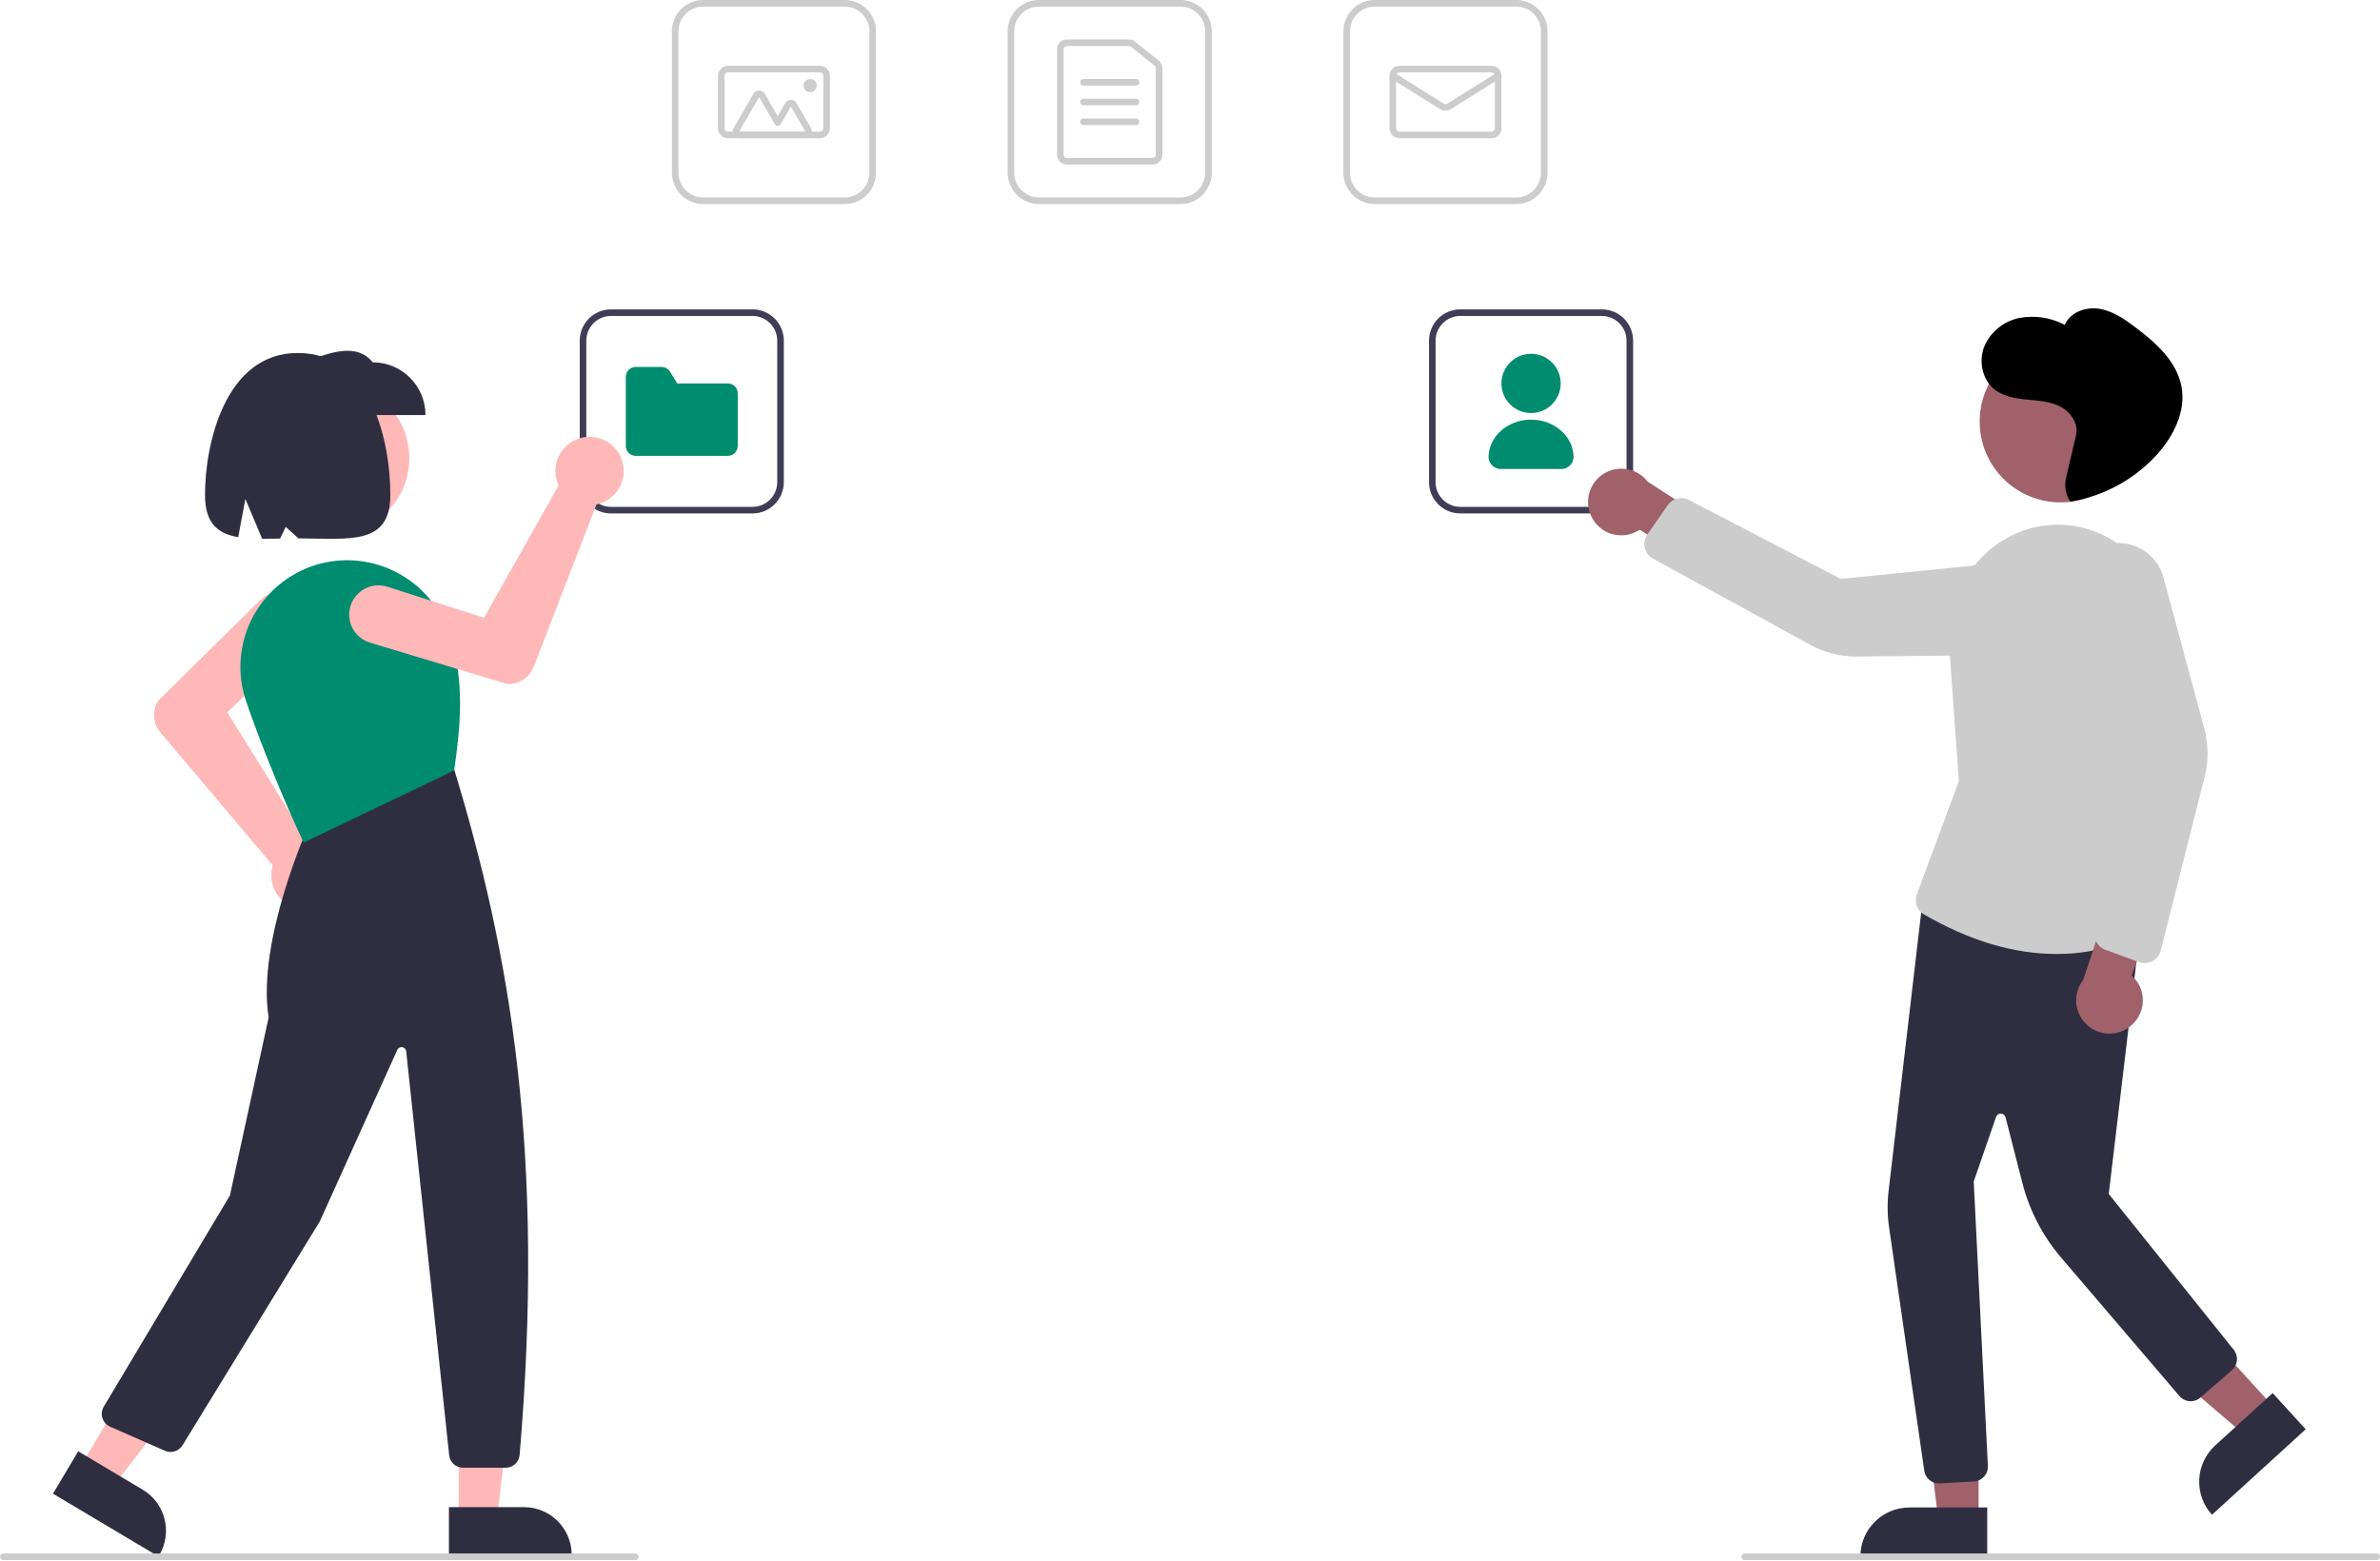
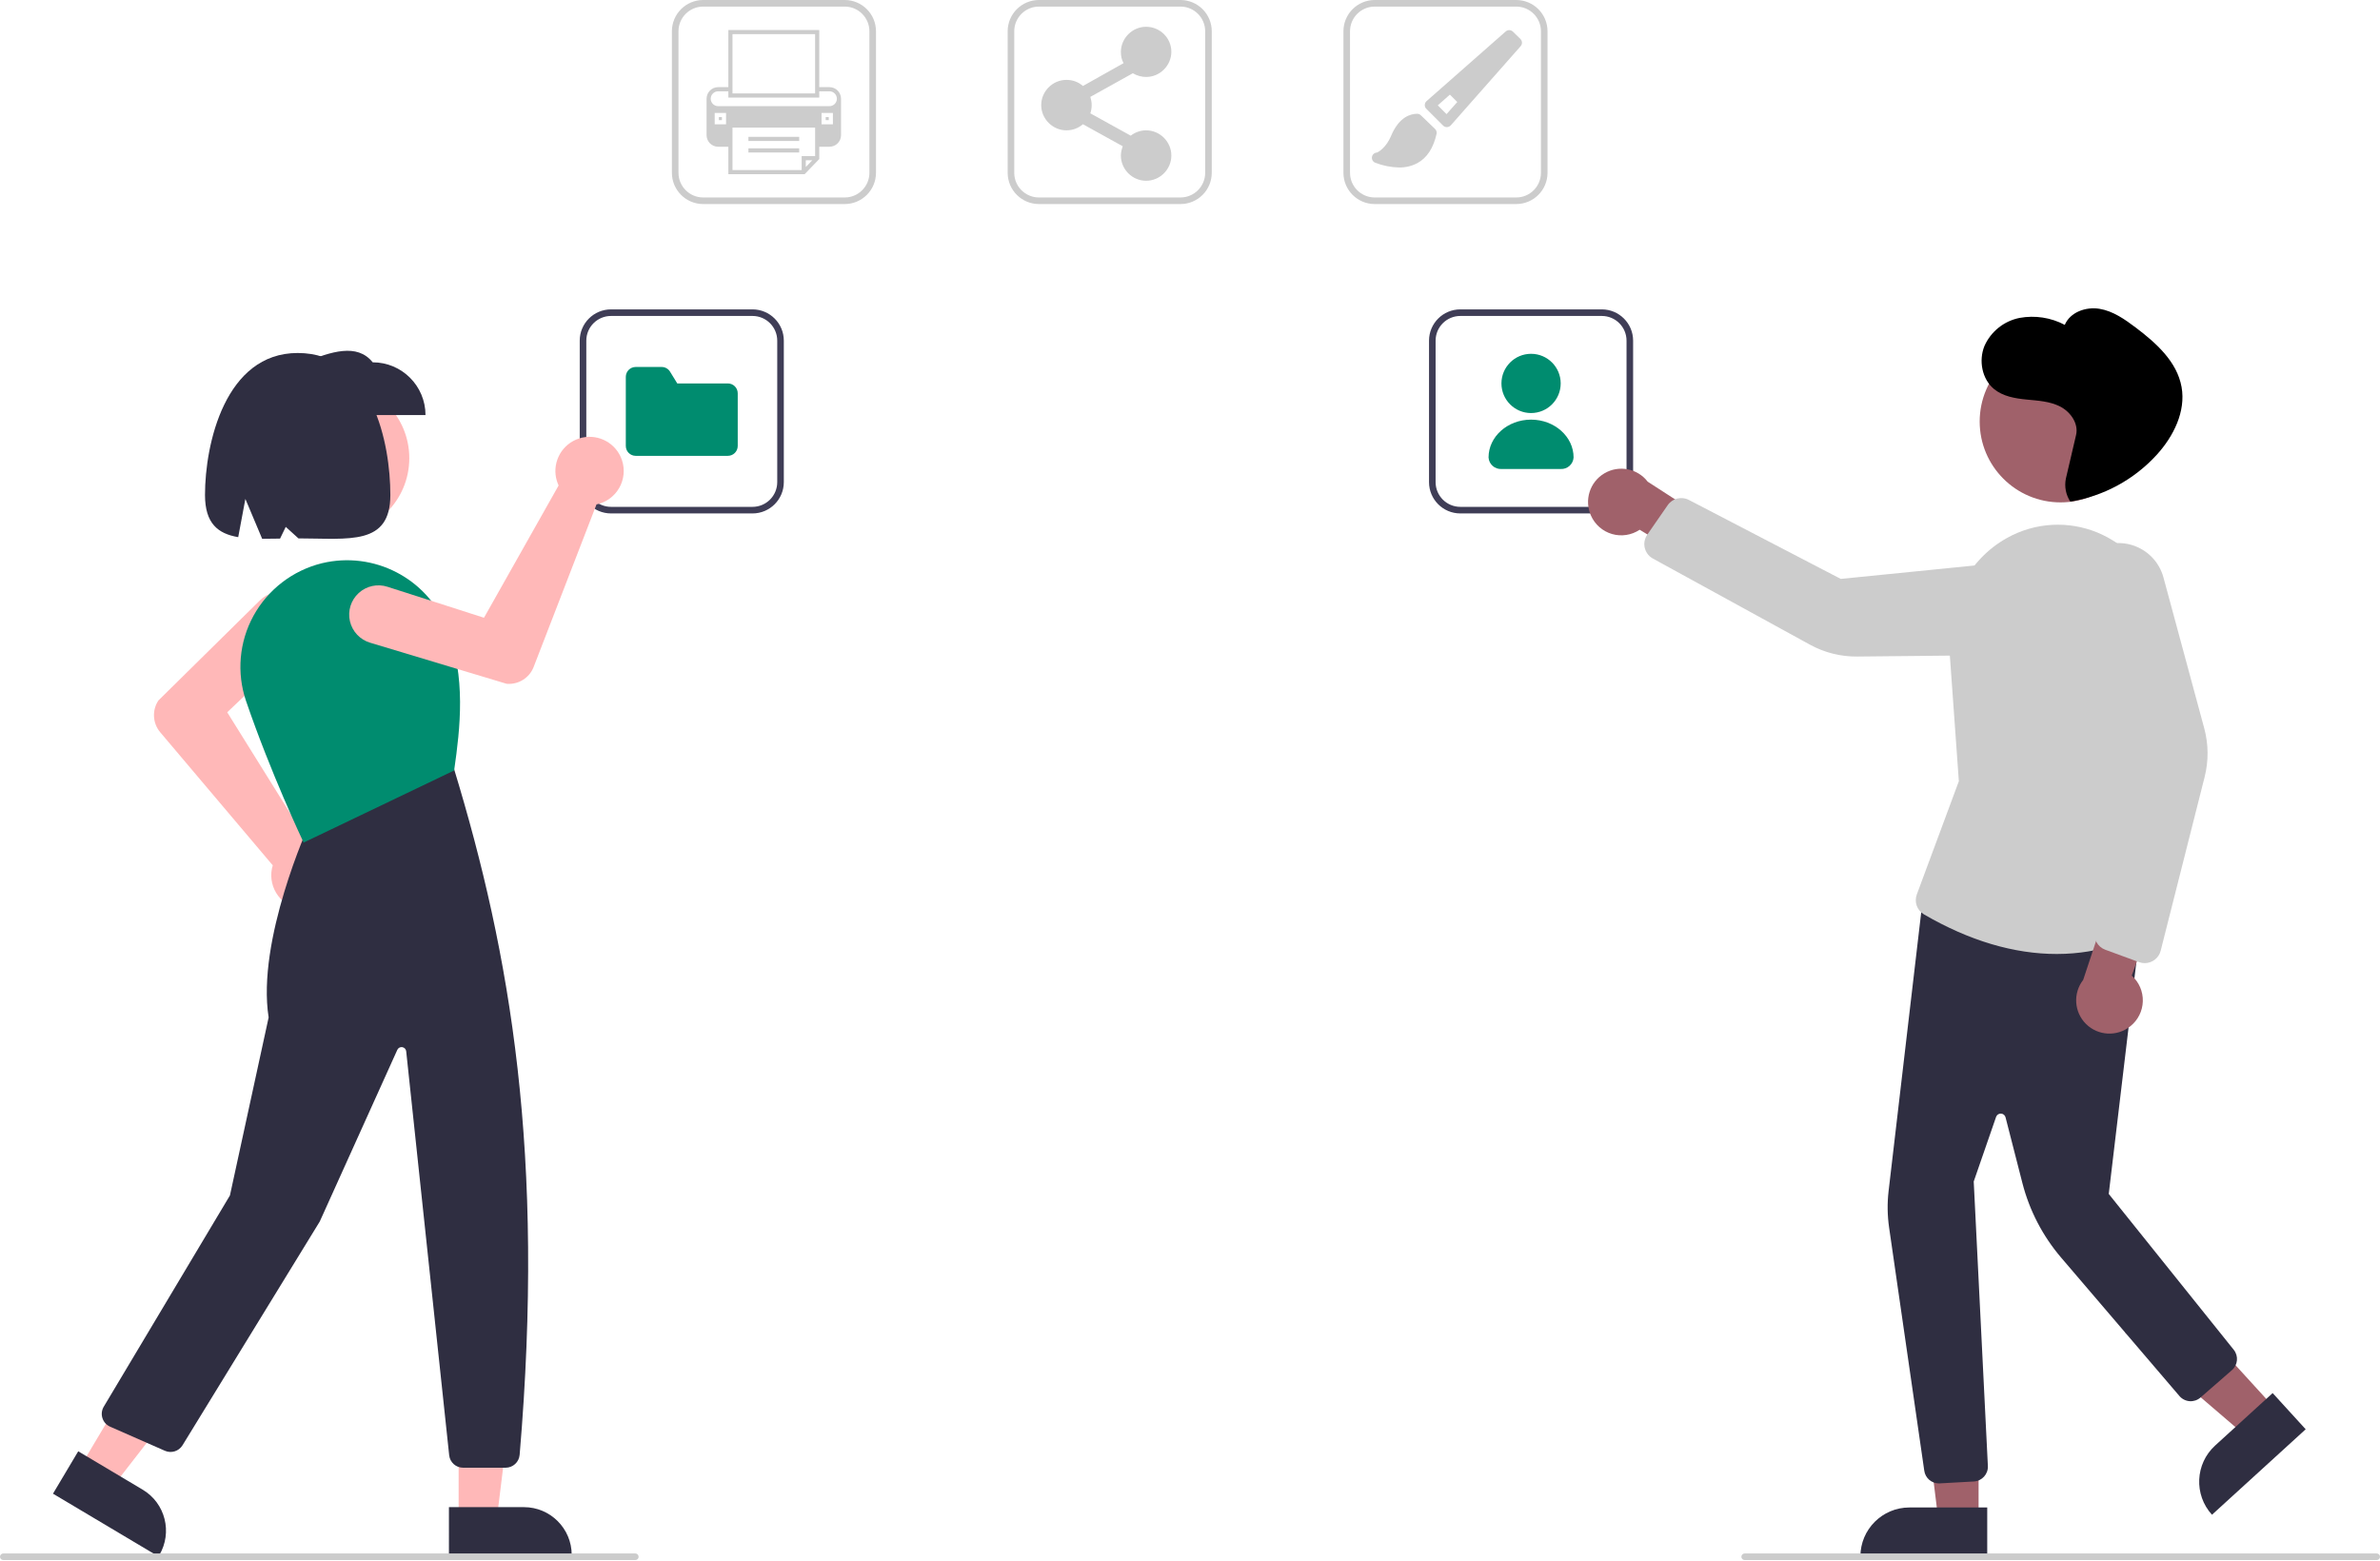
- <svg xmlns="http://www.w3.org/2000/svg" id="e4873513-a385-46f5-8975-09ea43285dc9" data-name="Layer 1" width="723" height="474" viewBox="0 0 723 474">
-   <path d="M597.11,275h-43a9.511,9.511,0,0,1-9.5-9.5v-43a9.511,9.511,0,0,1,9.5-9.5h43a9.511,9.511,0,0,1,9.5,9.5v43A9.511,9.511,0,0,1,597.11,275Zm-43-60a7.508,7.508,0,0,0-7.5,7.5v43a7.508,7.508,0,0,0,7.5,7.5h43a7.508,7.508,0,0,0,7.5-7.5v-43a7.508,7.508,0,0,0-7.5-7.5Z" transform="translate(-238.5 -213)" fill="#ccc" />
-   <path d="M588.61,263h-26a3.003,3.003,0,0,1-3-3V228a3.003,3.003,0,0,1,3-3h18.839a3.007,3.007,0,0,1,1.879.662l7.16,5.754a2.984,2.984,0,0,1,1.121,2.338V260A3.003,3.003,0,0,1,588.61,263Zm-26-36a1.001,1.001,0,0,0-1,1v32a1.001,1.001,0,0,0,1,1h26a1.001,1.001,0,0,0,1-1V233.754a.995.995,0,0,0-.374-.779l-7.161-5.754a1.002,1.002,0,0,0-.626-.22Z" transform="translate(-238.5 -213)" fill="#ccc" />
-   <path d="M583.61,239h-16a1,1,0,0,1,0-2h16a1,1,0,0,1,0,2Z" transform="translate(-238.5 -213)" fill="#ccc" />
-   <path d="M583.61,245h-16a1,1,0,0,1,0-2h16a1,1,0,0,1,0,2Z" transform="translate(-238.5 -213)" fill="#ccc" />
-   <path d="M583.61,251h-16a1,1,0,0,1,0-2h16a1,1,0,0,1,0,2Z" transform="translate(-238.5 -213)" fill="#ccc" />
-   <path d="M699.11,275h-43a9.511,9.511,0,0,1-9.5-9.5v-43a9.511,9.511,0,0,1,9.5-9.5h43a9.511,9.511,0,0,1,9.5,9.5v43A9.511,9.511,0,0,1,699.11,275Zm-43-60a7.508,7.508,0,0,0-7.5,7.5v43a7.508,7.508,0,0,0,7.5,7.5h43a7.508,7.508,0,0,0,7.5-7.5v-43a7.508,7.508,0,0,0-7.5-7.5Z" transform="translate(-238.5 -213)" fill="#ccc" />
-   <path d="M691.61,255h-28a3.003,3.003,0,0,1-3-3V236a3.003,3.003,0,0,1,3-3h28a3.003,3.003,0,0,1,3,3v16A3.003,3.003,0,0,1,691.61,255Zm-28-20a1.001,1.001,0,0,0-1,1v16a1.001,1.001,0,0,0,1,1h28a1.001,1.001,0,0,0,1-1V236a1.001,1.001,0,0,0-1-1Z" transform="translate(-238.5 -213)" fill="#ccc" />
-   <path d="M677.61,246.638a3.004,3.004,0,0,1-1.59-.453L661.08,236.848a1,1,0,0,1,1.061-1.696l14.94,9.337a1.006,1.006,0,0,0,1.06,0l14.939-9.337a1,1,0,0,1,1.061,1.696l-14.939,9.337A3.004,3.004,0,0,1,677.61,246.638Z" transform="translate(-238.5 -213)" fill="#ccc" />
-   <path d="M495.11,275h-43a9.511,9.511,0,0,1-9.5-9.5v-43a9.511,9.511,0,0,1,9.5-9.5h43a9.511,9.511,0,0,1,9.5,9.5v43A9.511,9.511,0,0,1,495.11,275Zm-43-60a7.508,7.508,0,0,0-7.5,7.5v43a7.508,7.508,0,0,0,7.5,7.5h43a7.508,7.508,0,0,0,7.5-7.5v-43a7.508,7.508,0,0,0-7.5-7.5Z" transform="translate(-238.5 -213)" fill="#ccc" />
-   <path d="M487.61,255h-28a3.003,3.003,0,0,1-3-3V236a3.003,3.003,0,0,1,3-3h28a3.003,3.003,0,0,1,3,3v16A3.003,3.003,0,0,1,487.61,255Zm-28-20a1.001,1.001,0,0,0-1,1v16a1.001,1.001,0,0,0,1,1h28a1.001,1.001,0,0,0,1-1V236a1.001,1.001,0,0,0-1-1Z" transform="translate(-238.5 -213)" fill="#ccc" />
-   <path d="M483.172,255h-20.124a2,2,0,0,1-1.732-3l6.062-10.5a2,2,0,0,1,3.464,0l3.915,6.781,2.268-3.929a2,2,0,0,1,3.464,0L484.905,252a2,2,0,0,1-1.732,3Zm0-2h0l-4.415-7.647-3.134,5.429a1.0 1,0,0,1-.866.5h0a1.0 1,0,0,1-.866-.5L469.11,242.5l-6.062,10.5Z" transform="translate(-238.5 -213)" fill="#ccc" />
-   <circle cx="246.11" cy="26" r="2" fill="#ccc" />
-   <path d="M467.11,369h-43a9.511,9.511,0,0,1-9.5-9.5v-43a9.511,9.511,0,0,1,9.5-9.5h43a9.511,9.511,0,0,1,9.5,9.5v43A9.511,9.511,0,0,1,467.11,369Zm-43-60a7.508,7.508,0,0,0-7.5,7.5v43a7.508,7.508,0,0,0,7.5,7.5h43a7.508,7.508,0,0,0,7.5-7.5v-43a7.508,7.508,0,0,0-7.5-7.5Z" transform="translate(-238.5 -213)" fill="#3f3d56" />
-   <path d="M459.61,351.5h-28a3.003,3.003,0,0,1-3-3v-21a3.003,3.003,0,0,1,3-3h7.882a2.981,2.981,0,0,1,2.555,1.427L444.246,329.5h15.364a3.003,3.003,0,0,1,3,3v16A3.003,3.003,0,0,1,459.61,351.5Z" transform="translate(-238.5 -213)" fill="#008c6f" />
-   <circle cx="101.165" cy="139.21" r="23.172" fill="#ffb8b8" />
-   <path d="M331.299,489.32q-.438,0-.879-.039a10.38,10.38,0,0,1-9.316-12.374,9.716,9.716,0,0,1,.255-.987L287.158,435.473a8.061,8.061,0,0,1-.561-9.608l.062-.076,30.784-30.354a8.899,8.899,0,1,1,12.378,12.786l-22.295,21.196,24.408,39.175a9.878,9.878,0,0,1,1.377.17,10.38,10.38,0,0,1-2.012,20.559Z" transform="translate(-238.5 -213)" fill="#ffb8b8" />
-   <polygon points="139.328 461.701 150.895 461.701 156.397 417.088 139.326 417.089 139.328 461.701" fill="#ffb8b8" />
-   <path d="M374.878,670.925l22.778-.001h.001A14.516,14.516,0,0,1,412.173,685.44v.472l-37.294.001Z" transform="translate(-238.5 -213)" fill="#2f2e41" />
-   <polygon points="24.366 445.71 34.304 451.627 61.857 416.11 47.189 407.377 24.366 445.71" fill="#ffb8b8" />
-   <path d="M262.263,653.956l19.572,11.653.001 0a14.516,14.516,0,0,1,5.046,19.899l-.241.405-32.044-19.079Z" transform="translate(-238.5 -213)" fill="#2f2e41" />
-   <path d="M392.124,658.944h-12.952a4.238,4.238,0,0,1-4.221-3.797l-13.057-122.737a1.415,1.415,0,0,0-2.697-.433L335.641,584.135l-41.704,68.003a4.266,4.266,0,0,1-5.329,1.666l-16.66-7.33a4.247,4.247,0,0,1-1.935-6.064l38.337-64.192,11.758-54.085c-3.698-23.455,12.155-58.326,12.316-58.676l.079-.17L376.17,446.218l.219.268C393.61,503,404.104,563.818,396.356,655.054A4.274,4.274,0,0,1,392.124,658.944Z" transform="translate(-238.5 -213)" fill="#2f2e41" />
-   <path d="M330.743,469.001l-.203-.427c-.097-.205-9.807-20.684-17.292-42.571a32.285,32.285,0,0,1,2.239-25.873,32.637,32.637,0,0,1,20.813-16.004h0a32.677,32.677,0,0,1,37.928,19.57c5.937,14.847,4.045,30.695,2.264,43.157l-.035.25-.227.109Z" transform="translate(-238.5 -213)" fill="#008c6f" />
-   <path d="M367.76,339.12H330.966V323.082c8.076-3.208,15.978-5.937,20.756,0a16.038,16.038,0,0,1,16.038,16.038Z" transform="translate(-238.5 -213)" fill="#2f2e41" />
-   <path d="M328.929,320.252c-21.996,0-28.153,27.571-28.153,43.126,0,8.674,3.923,11.777,10.088,12.827l2.177-11.611,5.099,12.111c1.732.009,3.551-.025,5.437-.06l1.729-3.56,3.855,3.496c15.441.023,27.921,2.274,27.921-13.203C357.081,347.823,351.682,320.252,328.929,320.252Z" transform="translate(-238.5 -213)" fill="#2f2e41" />
-   <path d="M426.699,351.109q.21.384.388.79a10.38,10.38,0,0,1-6.393,14.109,9.723,9.723,0,0,1-.988.25l-19.099,49.405a8.061,8.061,0,0,1-8.163,5.099l-.096-.018-41.397-12.462a8.899,8.899,0,1,1,5.286-16.993l29.29,9.404,22.676-40.202a9.877,9.877,0,0,1-.511-1.289,10.38,10.38,0,0,1,19.007-8.091Z" transform="translate(-238.5 -213)" fill="#ffb8b8" />
-   <path d="M725.11,369h-43a9.511,9.511,0,0,1-9.5-9.5v-43a9.511,9.511,0,0,1,9.5-9.5h43a9.511,9.511,0,0,1,9.5,9.5v43A9.511,9.511,0,0,1,725.11,369Zm-43-60a7.508,7.508,0,0,0-7.5,7.5v43a7.508,7.508,0,0,0,7.5,7.5h43a7.508,7.508,0,0,0,7.5-7.5v-43a7.508,7.508,0,0,0-7.5-7.5Z" transform="translate(-238.5 -213)" fill="#3f3d56" />
-   <path d="M703.61,338.5a9,9,0,1,1,9-9A9.01,9.01,0,0,1,703.61,338.5Z" transform="translate(-238.5 -213)" fill="#008c6f" />
-   <path d="M712.596,355.5H694.624a3.739,3.739,0,0,1-3.931-3.5c0-6.341,5.794-11.5,12.917-11.5s12.917,5.159,12.917,11.5A3.739,3.739,0,0,1,712.596,355.5Z" transform="translate(-238.5 -213)" fill="#008c6f" />
-   <polygon points="601.057 461.529 588.798 461.528 582.965 414.24 601.06 414.241 601.057 461.529" fill="#a0616a" />
-   <path d="M580.04,458.025h23.644a0,0,0,0,1,0,0v14.887a0,0,0,0,1,0,0H565.154a0,0,0,0,1,0,0v0A14.887,14.887,0,0,1,580.04,458.025Z" fill="#2f2e41" />
-   <polygon points="690.811 427.625 681.753 435.888 645.573 404.885 658.941 392.69 690.811 427.625" fill="#a0616a" />
-   <path d="M915.296,647.306h23.644a0,0,0,0,1,0,0V662.193a0,0,0,0,1,0,0H900.409a0,0,0,0,1,0,0v0A14.887,14.887,0,0,1,915.296,647.306Z" transform="translate(-439.5277 577.8575) rotate(-42.37303)" fill="#2f2e41" />
-   <path d="M827.502,663.714a4.473,4.473,0,0,1-4.444-3.856l-10.683-73.89a42.899,42.899,0,0,1-.151-11.121l10.412-88.975,66.498,5.583-10.036,84.306,37.966,47.34a4.489,4.489,0,0,1-.555,6.209l-9.559,8.325a4.5,4.5,0,0,1-6.376-.47l-35.974-42.098a56.539,56.539,0,0,1-11.719-22.562l-5.136-20.029a1.5,1.5,0,0,0-2.87-.118l-6.793,19.624,4.298,86.431a4.51,4.51,0,0,1-4.245,4.716l-10.373.576Q827.631,663.714,827.502,663.714Z" transform="translate(-238.5 -213)" fill="#2f2e41" />
-   <circle cx="625.954" cy="128.081" r="24.561" fill="#a0616a" />
-   <path d="M721.797,369.636a10.056,10.056,0,0,0,14.802,4.319l32.203,19.51-2.503-16.5-27.258-17.615A10.11,10.11,0,0,0,721.797,369.636Z" transform="translate(-238.5 -213)" fill="#a0616a" />
-   <path d="M863.313,502.856h0c-13.045 0-26.62-4.046-40.348-12.029a4.991,4.991,0,0,1-2.171-6.065l12.769-34.407-2.904-40.541c-.988-13.791,5.887-26.881,17.515-33.349A31.594,31.594,0,0,1,875.736,374.834a33.975,33.975,0,0,1,19.576,22.31l4.099,14.261a87.49,87.49,0,0,1-1.637,53.102l-11.875,33.341-.308.184C885.509,498.08,877.36,502.855,863.313,502.856Z" transform="translate(-238.5 -213)" fill="#ccc" />
-   <path d="M738.845,381.082a4.997,4.997,0,0,1,.053-5.613l6.223-8.988a5.008,5.008,0,0,1,6.417-1.59L797.689,388.891l50.921-5.105a14.233,14.233,0,0,1,14.854,9.68A14.142,14.142,0,0,1,850.164,412l-47.485.482a29.206,29.206,0,0,1-14.31-3.589l-47.765-26.194A5.019,5.019,0,0,1,738.845,381.082Z" transform="translate(-238.5 -213)" fill="#ccc" />
-   <path d="M885.62,524.838a10.056,10.056,0,0,0,.463-15.412l11.993-33.015-16.539,3.51L871.332,510.73a10.11,10.11,0,0,0,14.288,14.109Z" transform="translate(-238.5 -213)" fill="#a0616a" />
-   <path d="M890.022,505.636a4.968,4.968,0,0,1-1.718-.306l-10.263-3.766a5.008,5.008,0,0,1-3.151-5.812l11.64-50.699L868.801,397.046a14.227,14.227,0,0,1,5.639-16.809,14.142,14.142,0,0,1,21.28,8.219l12.392,45.841a29.207,29.207,0,0,1,.12,14.752l-13.358,52.813a4.998,4.998,0,0,1-4.848,3.773h-.005Z" transform="translate(-238.5 -213)" fill="#ccc" />
-   <path d="M866.076,358.411c1.245-5.168,1.861-8.07,3.095-13.241.826-3.463-1.667-7.009-4.795-8.628s-6.755-1.804-10.25-2.147-7.162-.954-9.886-3.202c-3.657-3.019-4.703-8.642-2.905-13.064a14.855,14.855,0,0,1,10.676-8.537,21.203,21.203,0,0,1,13.727,2.113c1.649-3.874,6.426-5.558,10.531-4.882s7.669,3.167,11.005,5.686c6.204,4.684,12.57,10.361,13.947,18.082,1.33,7.456-2.452,14.981-7.511,20.555a45.484,45.484,0,0,1-26.282,14.263A9.309,9.309,0,0,1,866.076,358.411Z" transform="translate(-238.5 -213)" />
-   <path d="M960.5,687h-192a1,1,0,0,1,0-2h192a1,1,0,0,1,0,2Z" transform="translate(-238.5 -213)" fill="#ccc" />
-   <path d="M431.5,687h-192a1,1,0,0,1,0-2h192a1,1,0,0,1,0,2Z" transform="translate(-238.5 -213)" fill="#ccc" />
+ <svg xmlns="http://www.w3.org/2000/svg" id="e4873513-a385-46f5-8975-09ea43285dc9" data-name="Layer 1" width="723" height="474" viewBox="0 0 723 474" version="1.1">
+   <defs id="defs89" />
+   <path d="M597.11,275h-43a9.511,9.511,0,0,1-9.5-9.5v-43a9.511,9.511,0,0,1,9.5-9.5h43a9.511,9.511,0,0,1,9.5,9.5v43A9.511,9.511,0,0,1,597.11,275Zm-43-60a7.508,7.508,0,0,0-7.5,7.5v43a7.508,7.508,0,0,0,7.5,7.5h43a7.508,7.508,0,0,0,7.5-7.5v-43a7.508,7.508,0,0,0-7.5-7.5Z" fill="#ccc" id="path2" transform="translate(-238.5 -213)" />
+   <path d="M699.11,275h-43a9.511,9.511,0,0,1-9.5-9.5v-43a9.511,9.511,0,0,1,9.5-9.5h43a9.511,9.511,0,0,1,9.5,9.5v43A9.511,9.511,0,0,1,699.11,275Zm-43-60a7.508,7.508,0,0,0-7.5,7.5v43a7.508,7.508,0,0,0,7.5,7.5h43a7.508,7.508,0,0,0,7.5-7.5v-43a7.508,7.508,0,0,0-7.5-7.5Z" transform="translate(-238.5 -213)" fill="#ccc" id="path12" />
+   <path d="M495.11,275h-43a9.511,9.511,0,0,1-9.5-9.5v-43a9.511,9.511,0,0,1,9.5-9.5h43a9.511,9.511,0,0,1,9.5,9.5v43A9.511,9.511,0,0,1,495.11,275Zm-43-60a7.508,7.508,0,0,0-7.5,7.5v43a7.508,7.508,0,0,0,7.5,7.5h43a7.508,7.508,0,0,0,7.5-7.5v-43a7.508,7.508,0,0,0-7.5-7.5Z" transform="translate(-238.5 -213)" fill="#ccc" id="path18" />
+   <path d="M467.11,369h-43a9.511,9.511,0,0,1-9.5-9.5v-43a9.511,9.511,0,0,1,9.5-9.5h43a9.511,9.511,0,0,1,9.5,9.5v43A9.511,9.511,0,0,1,467.11,369Zm-43-60a7.508,7.508,0,0,0-7.5,7.5v43a7.508,7.508,0,0,0,7.5,7.5h43a7.508,7.508,0,0,0,7.5-7.5v-43a7.508,7.508,0,0,0-7.5-7.5Z" transform="translate(-238.5 -213)" fill="#3f3d56" id="path26" />
+   <path d="M459.61,351.5h-28a3.003,3.003,0,0,1-3-3v-21a3.003,3.003,0,0,1,3-3h7.882a2.981,2.981,0,0,1,2.555,1.427L444.246,329.5h15.364a3.003,3.003,0,0,1,3,3v16A3.003,3.003,0,0,1,459.61,351.5Z" transform="translate(-238.5 -213)" fill="#008c6f" id="path28" />
+   <circle cx="101.165" cy="139.21" r="23.172" fill="#ffb8b8" id="circle30" />
+   <path d="M331.299,489.32q-.438,0-.879-.039a10.38,10.38,0,0,1-9.316-12.374,9.716,9.716,0,0,1,.255-.987L287.158,435.473a8.061,8.061,0,0,1-.561-9.608l.062-.076,30.784-30.354a8.899,8.899,0,1,1,12.378,12.786l-22.295,21.196,24.408,39.175a9.878,9.878,0,0,1,1.377.17,10.38,10.38,0,0,1-2.012,20.559Z" transform="translate(-238.5 -213)" fill="#ffb8b8" id="path32" />
+   <polygon points="139.328 461.701 150.895 461.701 156.397 417.088 139.326 417.089 139.328 461.701" fill="#ffb8b8" id="polygon34" />
+   <path d="M374.878,670.925l22.778-.001h.001A14.516,14.516,0,0,1,412.173,685.44v.472l-37.294.001Z" transform="translate(-238.5 -213)" fill="#2f2e41" id="path36" />
+   <polygon points="24.366 445.71 34.304 451.627 61.857 416.11 47.189 407.377 24.366 445.71" fill="#ffb8b8" id="polygon38" />
+   <path d="M262.263,653.956l19.572,11.653.001 0a14.516,14.516,0,0,1,5.046,19.899l-.241.405-32.044-19.079Z" transform="translate(-238.5 -213)" fill="#2f2e41" id="path40" />
+   <path d="M392.124,658.944h-12.952a4.238,4.238,0,0,1-4.221-3.797l-13.057-122.737a1.415,1.415,0,0,0-2.697-.433L335.641,584.135l-41.704,68.003a4.266,4.266,0,0,1-5.329,1.666l-16.66-7.33a4.247,4.247,0,0,1-1.935-6.064l38.337-64.192,11.758-54.085c-3.698-23.455,12.155-58.326,12.316-58.676l.079-.17L376.17,446.218l.219.268C393.61,503,404.104,563.818,396.356,655.054A4.274,4.274,0,0,1,392.124,658.944Z" transform="translate(-238.5 -213)" fill="#2f2e41" id="path42" />
+   <path d="M330.743,469.001l-.203-.427c-.097-.205-9.807-20.684-17.292-42.571a32.285,32.285,0,0,1,2.239-25.873,32.637,32.637,0,0,1,20.813-16.004h0a32.677,32.677,0,0,1,37.928,19.57c5.937,14.847,4.045,30.695,2.264,43.157l-.035.25-.227.109Z" transform="translate(-238.5 -213)" fill="#008c6f" id="path44" />
+   <path d="M367.76,339.12H330.966V323.082c8.076-3.208,15.978-5.937,20.756,0a16.038,16.038,0,0,1,16.038,16.038Z" transform="translate(-238.5 -213)" fill="#2f2e41" id="path46" />
+   <path d="M328.929,320.252c-21.996,0-28.153,27.571-28.153,43.126,0,8.674,3.923,11.777,10.088,12.827l2.177-11.611,5.099,12.111c1.732.009,3.551-.025,5.437-.06l1.729-3.56,3.855,3.496c15.441.023,27.921,2.274,27.921-13.203C357.081,347.823,351.682,320.252,328.929,320.252Z" transform="translate(-238.5 -213)" fill="#2f2e41" id="path48" />
+   <path d="M426.699,351.109q.21.384.388.79a10.38,10.38,0,0,1-6.393,14.109,9.723,9.723,0,0,1-.988.25l-19.099,49.405a8.061,8.061,0,0,1-8.163,5.099l-.096-.018-41.397-12.462a8.899,8.899,0,1,1,5.286-16.993l29.29,9.404,22.676-40.202a9.877,9.877,0,0,1-.511-1.289,10.38,10.38,0,0,1,19.007-8.091Z" transform="translate(-238.5 -213)" fill="#ffb8b8" id="path50" />
+   <path d="M725.11,369h-43a9.511,9.511,0,0,1-9.5-9.5v-43a9.511,9.511,0,0,1,9.5-9.5h43a9.511,9.511,0,0,1,9.5,9.5v43A9.511,9.511,0,0,1,725.11,369Zm-43-60a7.508,7.508,0,0,0-7.5,7.5v43a7.508,7.508,0,0,0,7.5,7.5h43a7.508,7.508,0,0,0,7.5-7.5v-43a7.508,7.508,0,0,0-7.5-7.5Z" transform="translate(-238.5 -213)" fill="#3f3d56" id="path52" />
+   <path d="M703.61,338.5a9,9,0,1,1,9-9A9.01,9.01,0,0,1,703.61,338.5Z" transform="translate(-238.5 -213)" fill="#008c6f" id="path54" />
+   <path d="M712.596,355.5H694.624a3.739,3.739,0,0,1-3.931-3.5c0-6.341,5.794-11.5,12.917-11.5s12.917,5.159,12.917,11.5A3.739,3.739,0,0,1,712.596,355.5Z" transform="translate(-238.5 -213)" fill="#008c6f" id="path56" />
+   <polygon points="601.057 461.529 588.798 461.528 582.965 414.24 601.06 414.241 601.057 461.529" fill="#a0616a" id="polygon58" />
+   <path d="M580.04,458.025h23.644a0,0,0,0,1,0,0v14.887a0,0,0,0,1,0,0H565.154a0,0,0,0,1,0,0v0A14.887,14.887,0,0,1,580.04,458.025Z" fill="#2f2e41" id="path60" />
+   <polygon points="690.811 427.625 681.753 435.888 645.573 404.885 658.941 392.69 690.811 427.625" fill="#a0616a" id="polygon62" />
+   <path d="M915.296,647.306h23.644a0,0,0,0,1,0,0V662.193a0,0,0,0,1,0,0H900.409a0,0,0,0,1,0,0v0A14.887,14.887,0,0,1,915.296,647.306Z" transform="translate(-439.5277 577.8575) rotate(-42.37303)" fill="#2f2e41" id="path64" />
+   <path d="M827.502,663.714a4.473,4.473,0,0,1-4.444-3.856l-10.683-73.89a42.899,42.899,0,0,1-.151-11.121l10.412-88.975,66.498,5.583-10.036,84.306,37.966,47.34a4.489,4.489,0,0,1-.555,6.209l-9.559,8.325a4.5,4.5,0,0,1-6.376-.47l-35.974-42.098a56.539,56.539,0,0,1-11.719-22.562l-5.136-20.029a1.5,1.5,0,0,0-2.87-.118l-6.793,19.624,4.298,86.431a4.51,4.51,0,0,1-4.245,4.716l-10.373.576Q827.631,663.714,827.502,663.714Z" transform="translate(-238.5 -213)" fill="#2f2e41" id="path66" />
+   <circle cx="625.954" cy="128.081" r="24.561" fill="#a0616a" id="circle68" />
+   <path d="M721.797,369.636a10.056,10.056,0,0,0,14.802,4.319l32.203,19.51-2.503-16.5-27.258-17.615A10.11,10.11,0,0,0,721.797,369.636Z" transform="translate(-238.5 -213)" fill="#a0616a" id="path70" />
+   <path d="M863.313,502.856h0c-13.045 0-26.62-4.046-40.348-12.029a4.991,4.991,0,0,1-2.171-6.065l12.769-34.407-2.904-40.541c-.988-13.791,5.887-26.881,17.515-33.349A31.594,31.594,0,0,1,875.736,374.834a33.975,33.975,0,0,1,19.576,22.31l4.099,14.261a87.49,87.49,0,0,1-1.637,53.102l-11.875,33.341-.308.184C885.509,498.08,877.36,502.855,863.313,502.856Z" transform="translate(-238.5 -213)" fill="#ccc" id="path72" />
+   <path d="M738.845,381.082a4.997,4.997,0,0,1,.053-5.613l6.223-8.988a5.008,5.008,0,0,1,6.417-1.59L797.689,388.891l50.921-5.105a14.233,14.233,0,0,1,14.854,9.68A14.142,14.142,0,0,1,850.164,412l-47.485.482a29.206,29.206,0,0,1-14.31-3.589l-47.765-26.194A5.019,5.019,0,0,1,738.845,381.082Z" transform="translate(-238.5 -213)" fill="#ccc" id="path74" />
+   <path d="M885.62,524.838a10.056,10.056,0,0,0,.463-15.412l11.993-33.015-16.539,3.51L871.332,510.73a10.11,10.11,0,0,0,14.288,14.109Z" transform="translate(-238.5 -213)" fill="#a0616a" id="path76" />
+   <path d="M890.022,505.636a4.968,4.968,0,0,1-1.718-.306l-10.263-3.766a5.008,5.008,0,0,1-3.151-5.812l11.64-50.699L868.801,397.046a14.227,14.227,0,0,1,5.639-16.809,14.142,14.142,0,0,1,21.28,8.219l12.392,45.841a29.207,29.207,0,0,1,.12,14.752l-13.358,52.813a4.998,4.998,0,0,1-4.848,3.773h-.005Z" transform="translate(-238.5 -213)" fill="#ccc" id="path78" />
+   <path d="M866.076,358.411c1.245-5.168,1.861-8.07,3.095-13.241.826-3.463-1.667-7.009-4.795-8.628s-6.755-1.804-10.25-2.147-7.162-.954-9.886-3.202c-3.657-3.019-4.703-8.642-2.905-13.064a14.855,14.855,0,0,1,10.676-8.537,21.203,21.203,0,0,1,13.727,2.113c1.649-3.874,6.426-5.558,10.531-4.882s7.669,3.167,11.005,5.686c6.204,4.684,12.57,10.361,13.947,18.082,1.33,7.456-2.452,14.981-7.511,20.555a45.484,45.484,0,0,1-26.282,14.263A9.309,9.309,0,0,1,866.076,358.411Z" transform="translate(-238.5 -213)" id="path80" />
+   <path d="M960.5,687h-192a1,1,0,0,1,0-2h192a1,1,0,0,1,0,2Z" transform="translate(-238.5 -213)" fill="#ccc" id="path82" />
+   <path d="M431.5,687h-192a1,1,0,0,1,0-2h192a1,1,0,0,1,0,2Z" transform="translate(-238.5 -213)" fill="#ccc" id="path84" />
+   <g data-name="Group" id="g912" transform="matrix(0.5332676,0,0,0.5332676,412.8263,3.371843)" style="fill:#cccccc;fill-opacity:1">
+     <path data-name="Compound Path" d="M 87.7,11.7 A 3,3 0 0 0 83.6,11.6 L 38.5,51.3 a 3,3 0 0 0 -0.1,4.4 l 9.5,9.5 a 3,3 0 0 0 2.1,0.9 h 0.1 a 3,3 0 0 0 2.2,-1 L 92.1,20 A 3,3 0 0 0 92,15.9 Z m -37.8,47 -5,-5 6.9,-6.1 4.2,4.2 z" id="path908" style="fill:#cccccc;fill-opacity:1" />
+     <path data-name="Path" d="m 35.3,59.4 a 3,3 0 0 0 -2.1,-0.9 v 0 c -3.6,0 -10.3,1.6 -14.9,12.6 -2.7,6.5 -7.1,9.2 -8.1,9.5 a 3,3 0 0 0 -0.9,5.8 39.9,39.9 0 0 0 13.5,2.7 21.5,21.5 0 0 0 10.5,-2.5 C 38.8,83.6 42.4,78 44.2,70 a 3,3 0 0 0 -0.8,-2.8 z" id="path910" style="fill:#cccccc;fill-opacity:1" />
+   </g>
+   <g id="g8132" transform="matrix(0.6303314,0,0,0.6303314,72.10006,60.49385)" style="fill:#cccccc;fill-opacity:1">
+     <rect x="246.307" y="-30.015" width="24.471" height="2" id="rect931" style="fill:#cccccc;fill-opacity:1" />
+     <rect x="246.307" y="-24.461" width="24.471" height="2" id="rect933" style="fill:#cccccc;fill-opacity:1" />
+     <rect x="232.058" y="-39.535" width="1.474" height="1.474" id="rect935" style="fill:#cccccc;fill-opacity:1" />
+     <rect x="283.554" y="-39.535" width="1.474" height="1.474" id="rect937" style="fill:#cccccc;fill-opacity:1" />
+     <path d="m 273.39,-11.995 7.059,-7.319 v -5.924 h 4.913 c 3.077,0 5.581,-2.503 5.581,-5.58 V -48.383 c 0,-3.077 -2.504,-5.581 -5.581,-5.581 h -4.913 v -27.555 h -43.812 v 27.555 h -4.913 c -3.077,0 -5.581,2.504 -5.581,5.581 v 17.564 c 0,3.077 2.504,5.58 5.581,5.58 h 4.913 v 13.243 z m 0.575,-3.477 v -3.245 h 3.13 z m 4.483,-5.245 h -6.483 v 6.723 h -33.329 v -20.464 h 39.812 z m 8.578,-15.344 h -5.474 v -5.474 h 5.474 z m -48.391,-43.457 h 39.812 v 28.575 h -39.812 z m -3.104,43.457 h -5.474 v -5.474 h 5.474 z m -3.809,-8.74 c -1.975,0 -3.581,-1.606 -3.581,-3.581 0,-1.975 1.607,-3.581 3.581,-3.581 h 4.913 v 3.02 h 43.812 v -3.02 h 4.913 c 1.975,0 3.581,1.607 3.581,3.581 0,1.975 -1.606,3.581 -3.581,3.581 z" id="path939" style="fill:#cccccc;fill-opacity:1" />
+   </g>
+   <path d="m 348.169,39.601 c -1.694,0 -3.308,0.565 -4.679,1.614 l -12.263,-6.777 c 0.242,-0.726 0.403,-1.614 0.403,-2.501 0,-0.887 -0.161,-1.694 -0.403,-2.501 l 12.908,-7.18 c 1.21,0.726 2.662,1.129 4.034,1.129 4.195,0 7.664,-3.469 7.664,-7.664 0,-4.195 -3.469,-7.584 -7.664,-7.584 -4.195,0 -7.664,3.469 -7.664,7.664 0,1.21 0.242,2.34 0.807,3.388 l -12.343,6.938 c -1.371,-1.21 -3.066,-1.856 -5.002,-1.856 -4.195,0 -7.664,3.469 -7.664,7.664 0,4.195 3.469,7.664 7.664,7.664 1.856,0 3.63,-0.645 5.002,-1.856 l 12.101,6.696 c -0.323,0.887 -0.565,1.856 -0.565,2.824 0,4.195 3.469,7.664 7.664,7.664 4.195,0 7.664,-3.469 7.664,-7.664 0,-4.195 -3.469,-7.664 -7.664,-7.664 z" id="path960" style="stroke-width:0.807;fill:#cccccc;fill-opacity:1" />
</svg>
